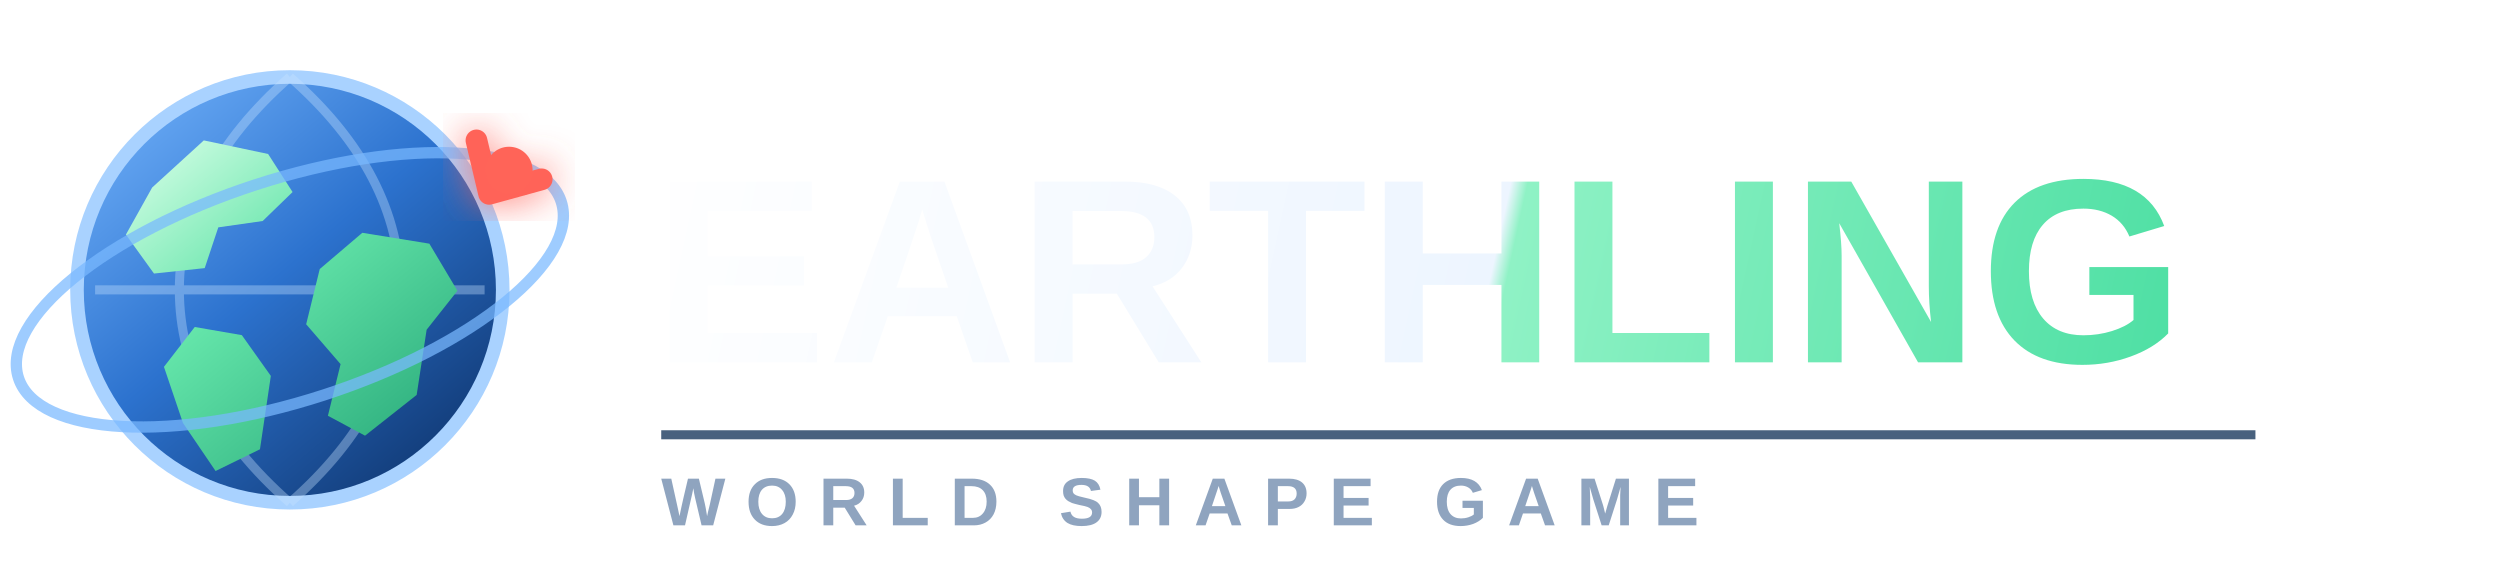
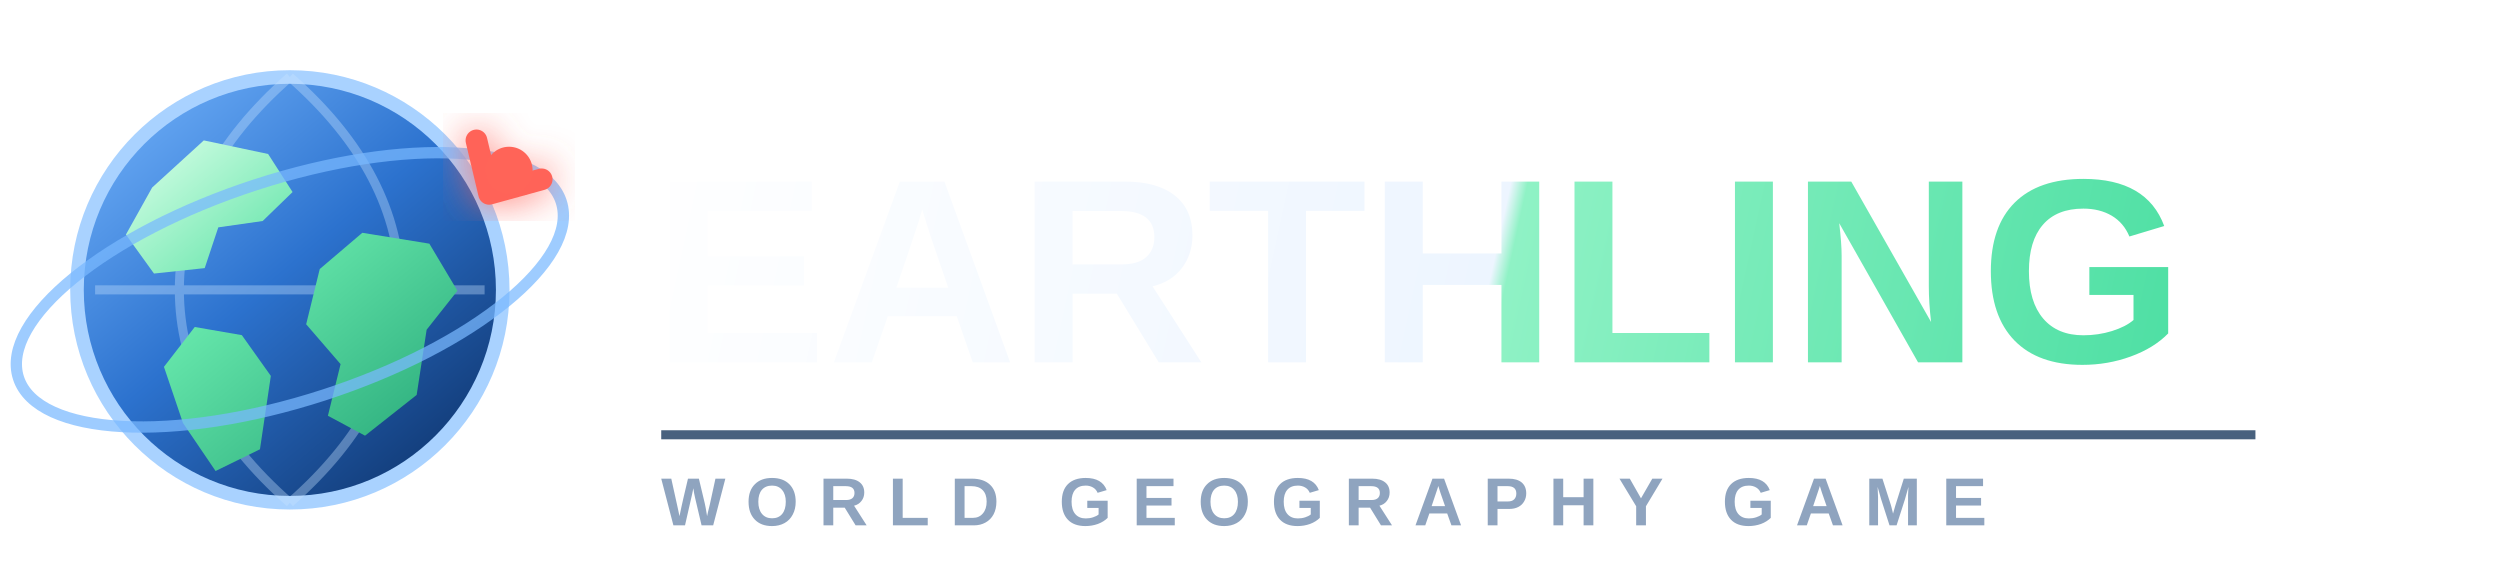
<svg xmlns="http://www.w3.org/2000/svg" viewBox="0 0 276 64" role="img" aria-labelledby="title desc">
  <defs>
    <linearGradient id="ocean" x1="8" y1="5" x2="50" y2="55" gradientUnits="userSpaceOnUse">
      <stop stop-color="#78B8FF" />
      <stop offset=".48" stop-color="#2C72CE" />
      <stop offset="1" stop-color="#0B2D61" />
    </linearGradient>
    <linearGradient id="land" x1="15" y1="12" x2="46" y2="50" gradientUnits="userSpaceOnUse">
      <stop stop-color="#D8FFE8" />
      <stop offset=".42" stop-color="#63E4A9" />
      <stop offset="1" stop-color="#25A677" />
    </linearGradient>
    <linearGradient id="word" x1="71" y1="10" x2="251" y2="49" gradientUnits="userSpaceOnUse">
      <stop stop-color="#FFFFFF" />
      <stop offset=".52" stop-color="#EDF5FF" />
      <stop offset=".53" stop-color="#8FF2C5" />
      <stop offset="1" stop-color="#43DC9E" />
    </linearGradient>
    <filter id="glow" x="-50%" y="-50%" width="200%" height="200%">
      <feGaussianBlur stdDeviation="2.2" result="blur" />
      <feMerge>
        <feMergeNode in="blur" />
        <feMergeNode in="SourceGraphic" />
      </feMerge>
    </filter>
  </defs>
  <g transform="translate(2 2)">
    <circle cx="30" cy="30" r="23.5" fill="url(#ocean)" stroke="#A9D2FF" stroke-width="1.5" />
    <path d="M8.5 30h43M30 6.5c-8.1 7.1-12.2 15-12.2 23.5S21.9 46.4 30 53.5M30 6.5C38.1 13.6 42.2 21.5 42.2 30S38.1 46.4 30 53.5" fill="none" stroke="#C9E4FF" stroke-opacity=".36" stroke-width="1" />
    <path d="M14.8 18.7l5.7-5.2 7.1 1.5 2.7 4.2-3.3 3.2-4.9.7-1.5 4.5-5.6.6-3.1-4.3 2.9-5.2Zm18.5 9 4.7-4 7.4 1.2 3.1 5.2-3.4 4.3-1.1 7.2-5.7 4.5-4.1-2.2 1.4-5.7-3.8-4.4 1.5-6.1ZM19.5 34.1l5.2.9 3.2 4.5-1.2 8.1-4.9 2.4-3.6-5.3-2.1-6.2 3.4-4.4Z" fill="url(#land)" />
    <ellipse cx="30" cy="30" rx="31.5" ry="12.2" fill="none" stroke="#78B8FF" stroke-width="1.25" transform="rotate(-18 30 30)" opacity=".72" />
    <path d="M50.6 13.5l1.4 5.9 5.8-1.6" fill="none" stroke="#FF6458" stroke-width="2.4" stroke-linecap="round" stroke-linejoin="round" filter="url(#glow)" />
    <circle cx="54.2" cy="16.8" r="2.6" fill="#FF6458" />
  </g>
  <text x="72" y="40" fill="url(#word)" font-family="Arial Black, Arial, sans-serif" font-size="29" font-weight="900" letter-spacing="0">EARTHLING</text>
  <path d="M73 48h176" stroke="#48617E" stroke-width="1" />
-   <text x="73" y="58" fill="#8FA4BF" font-family="Arial, sans-serif" font-size="7.5" font-weight="700" letter-spacing="2.25">WORLD SHAPE GAME</text>
+   <text x="73" y="58" fill="#8FA4BF" font-family="Arial, sans-serif" font-size="7.5" font-weight="700" letter-spacing="2.25">WORLD GEOGRAPHY GAME</text>
</svg>
